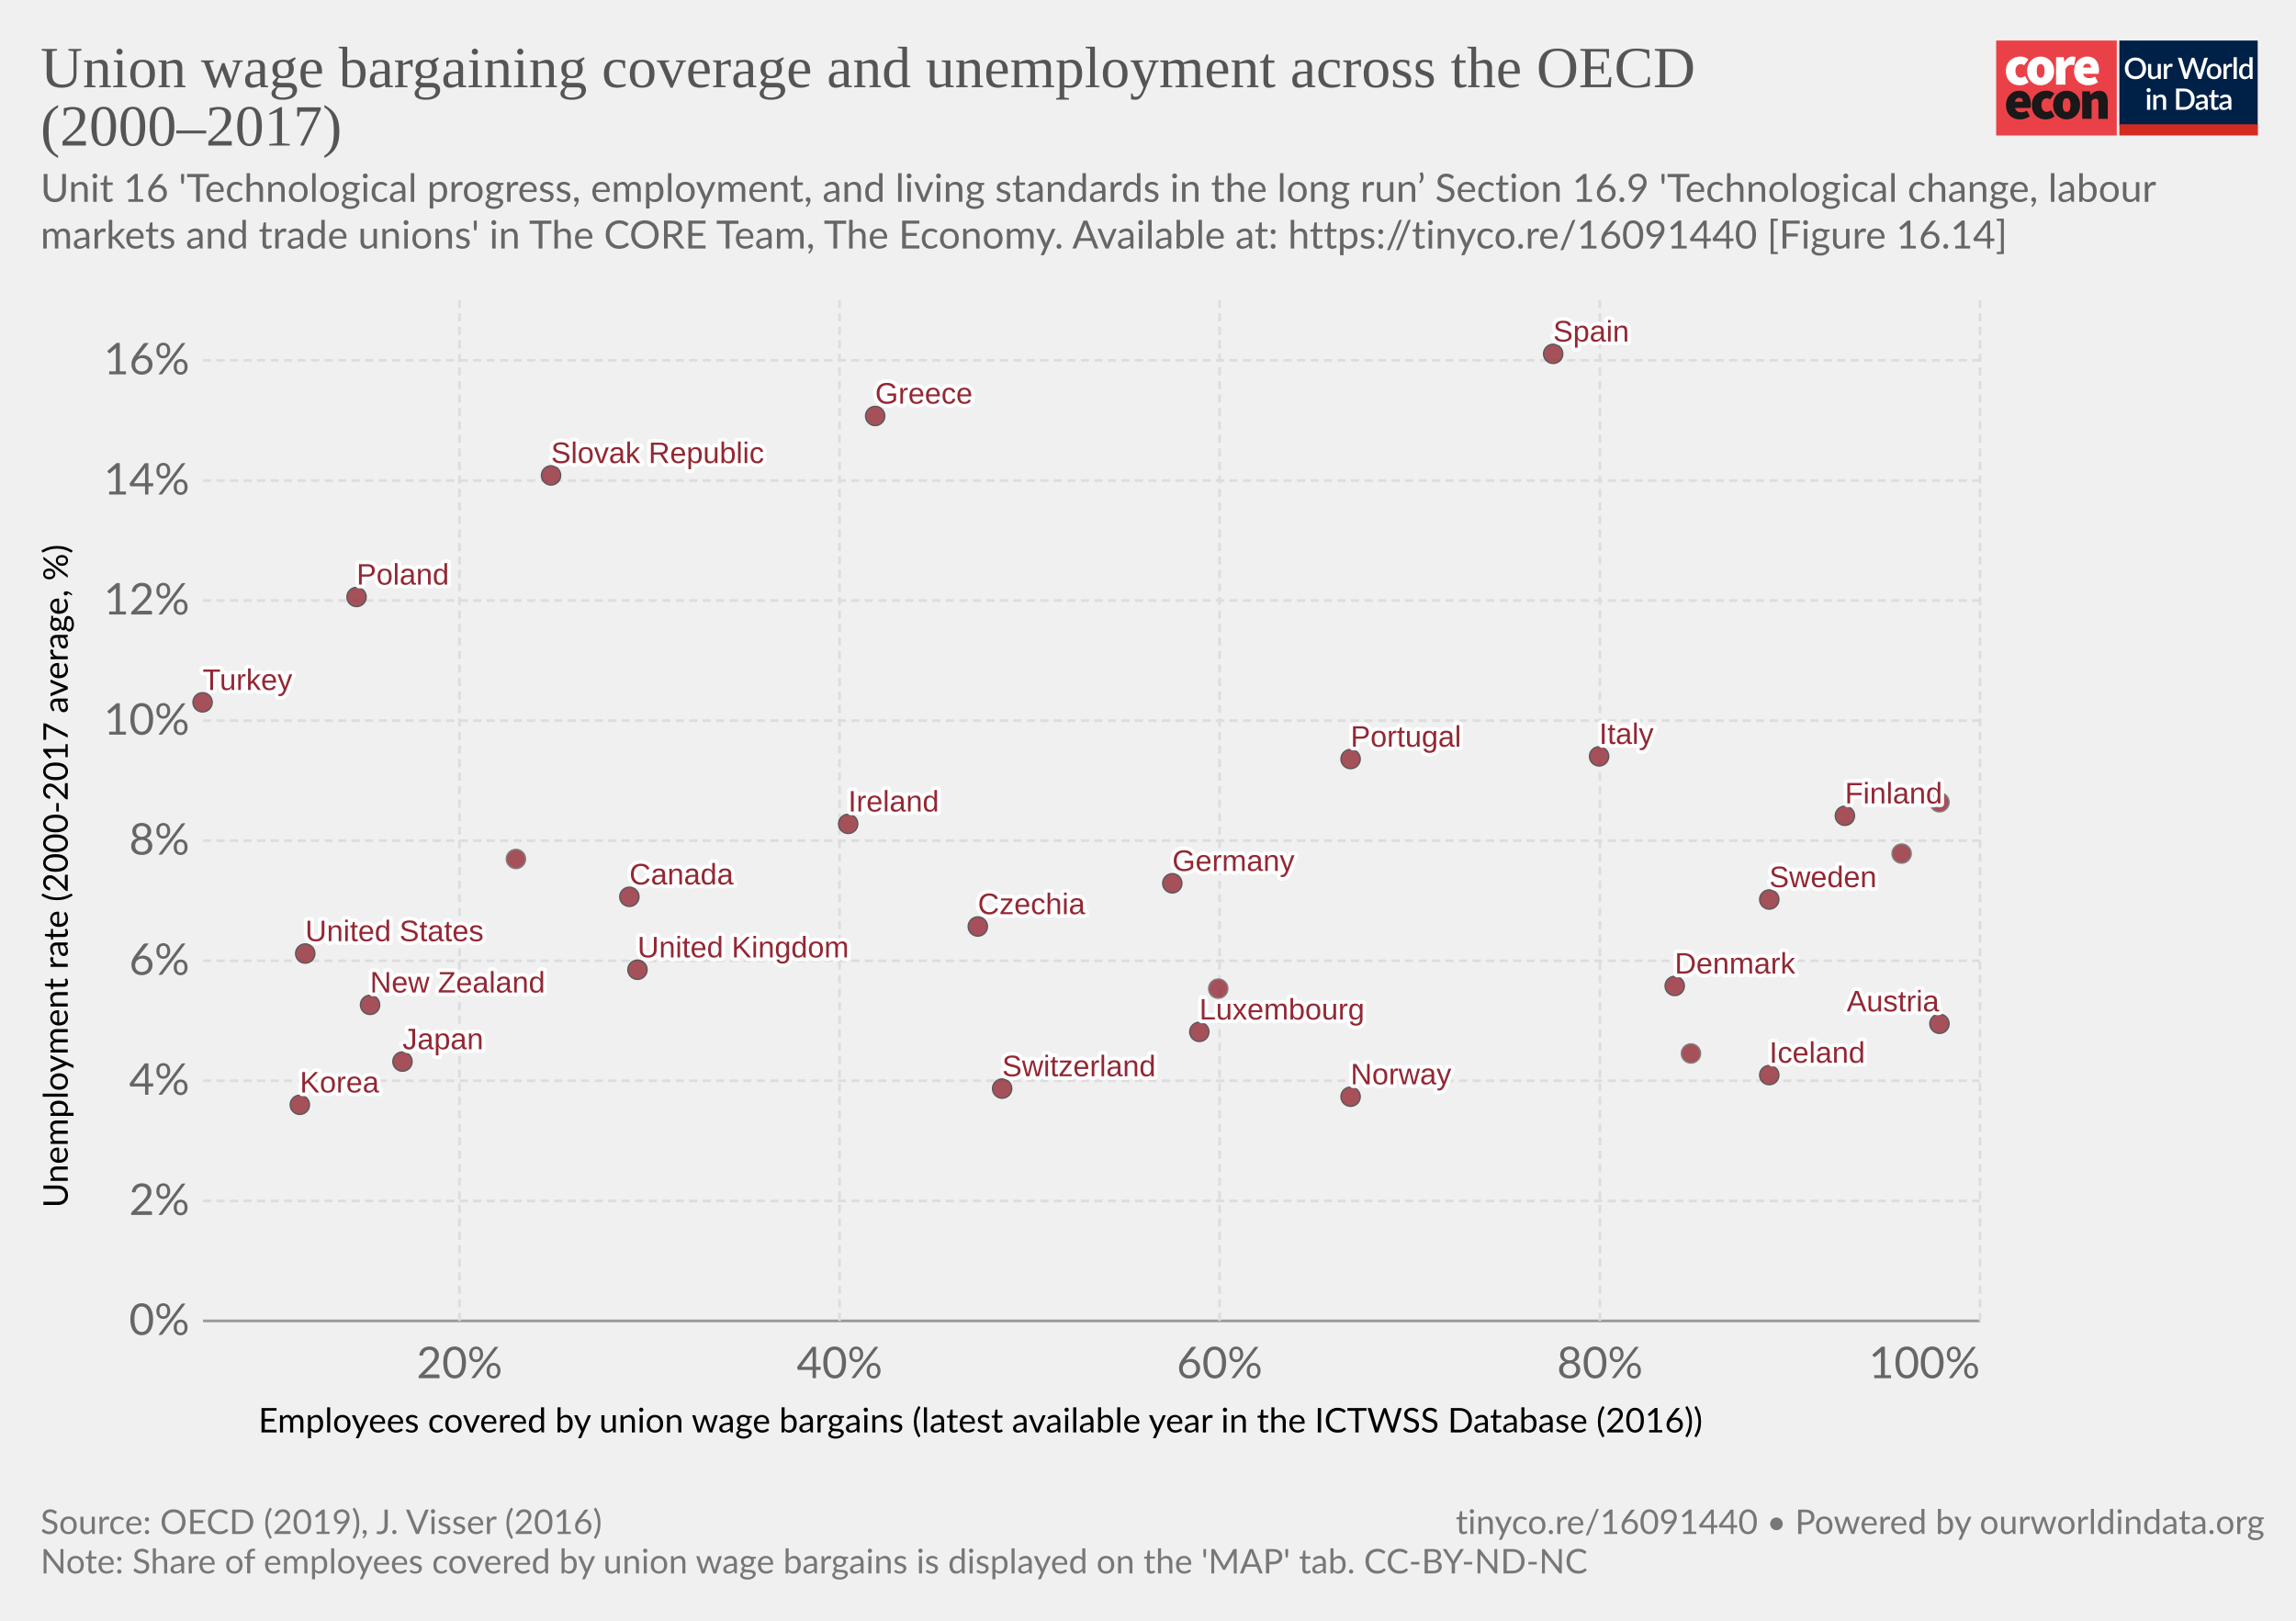
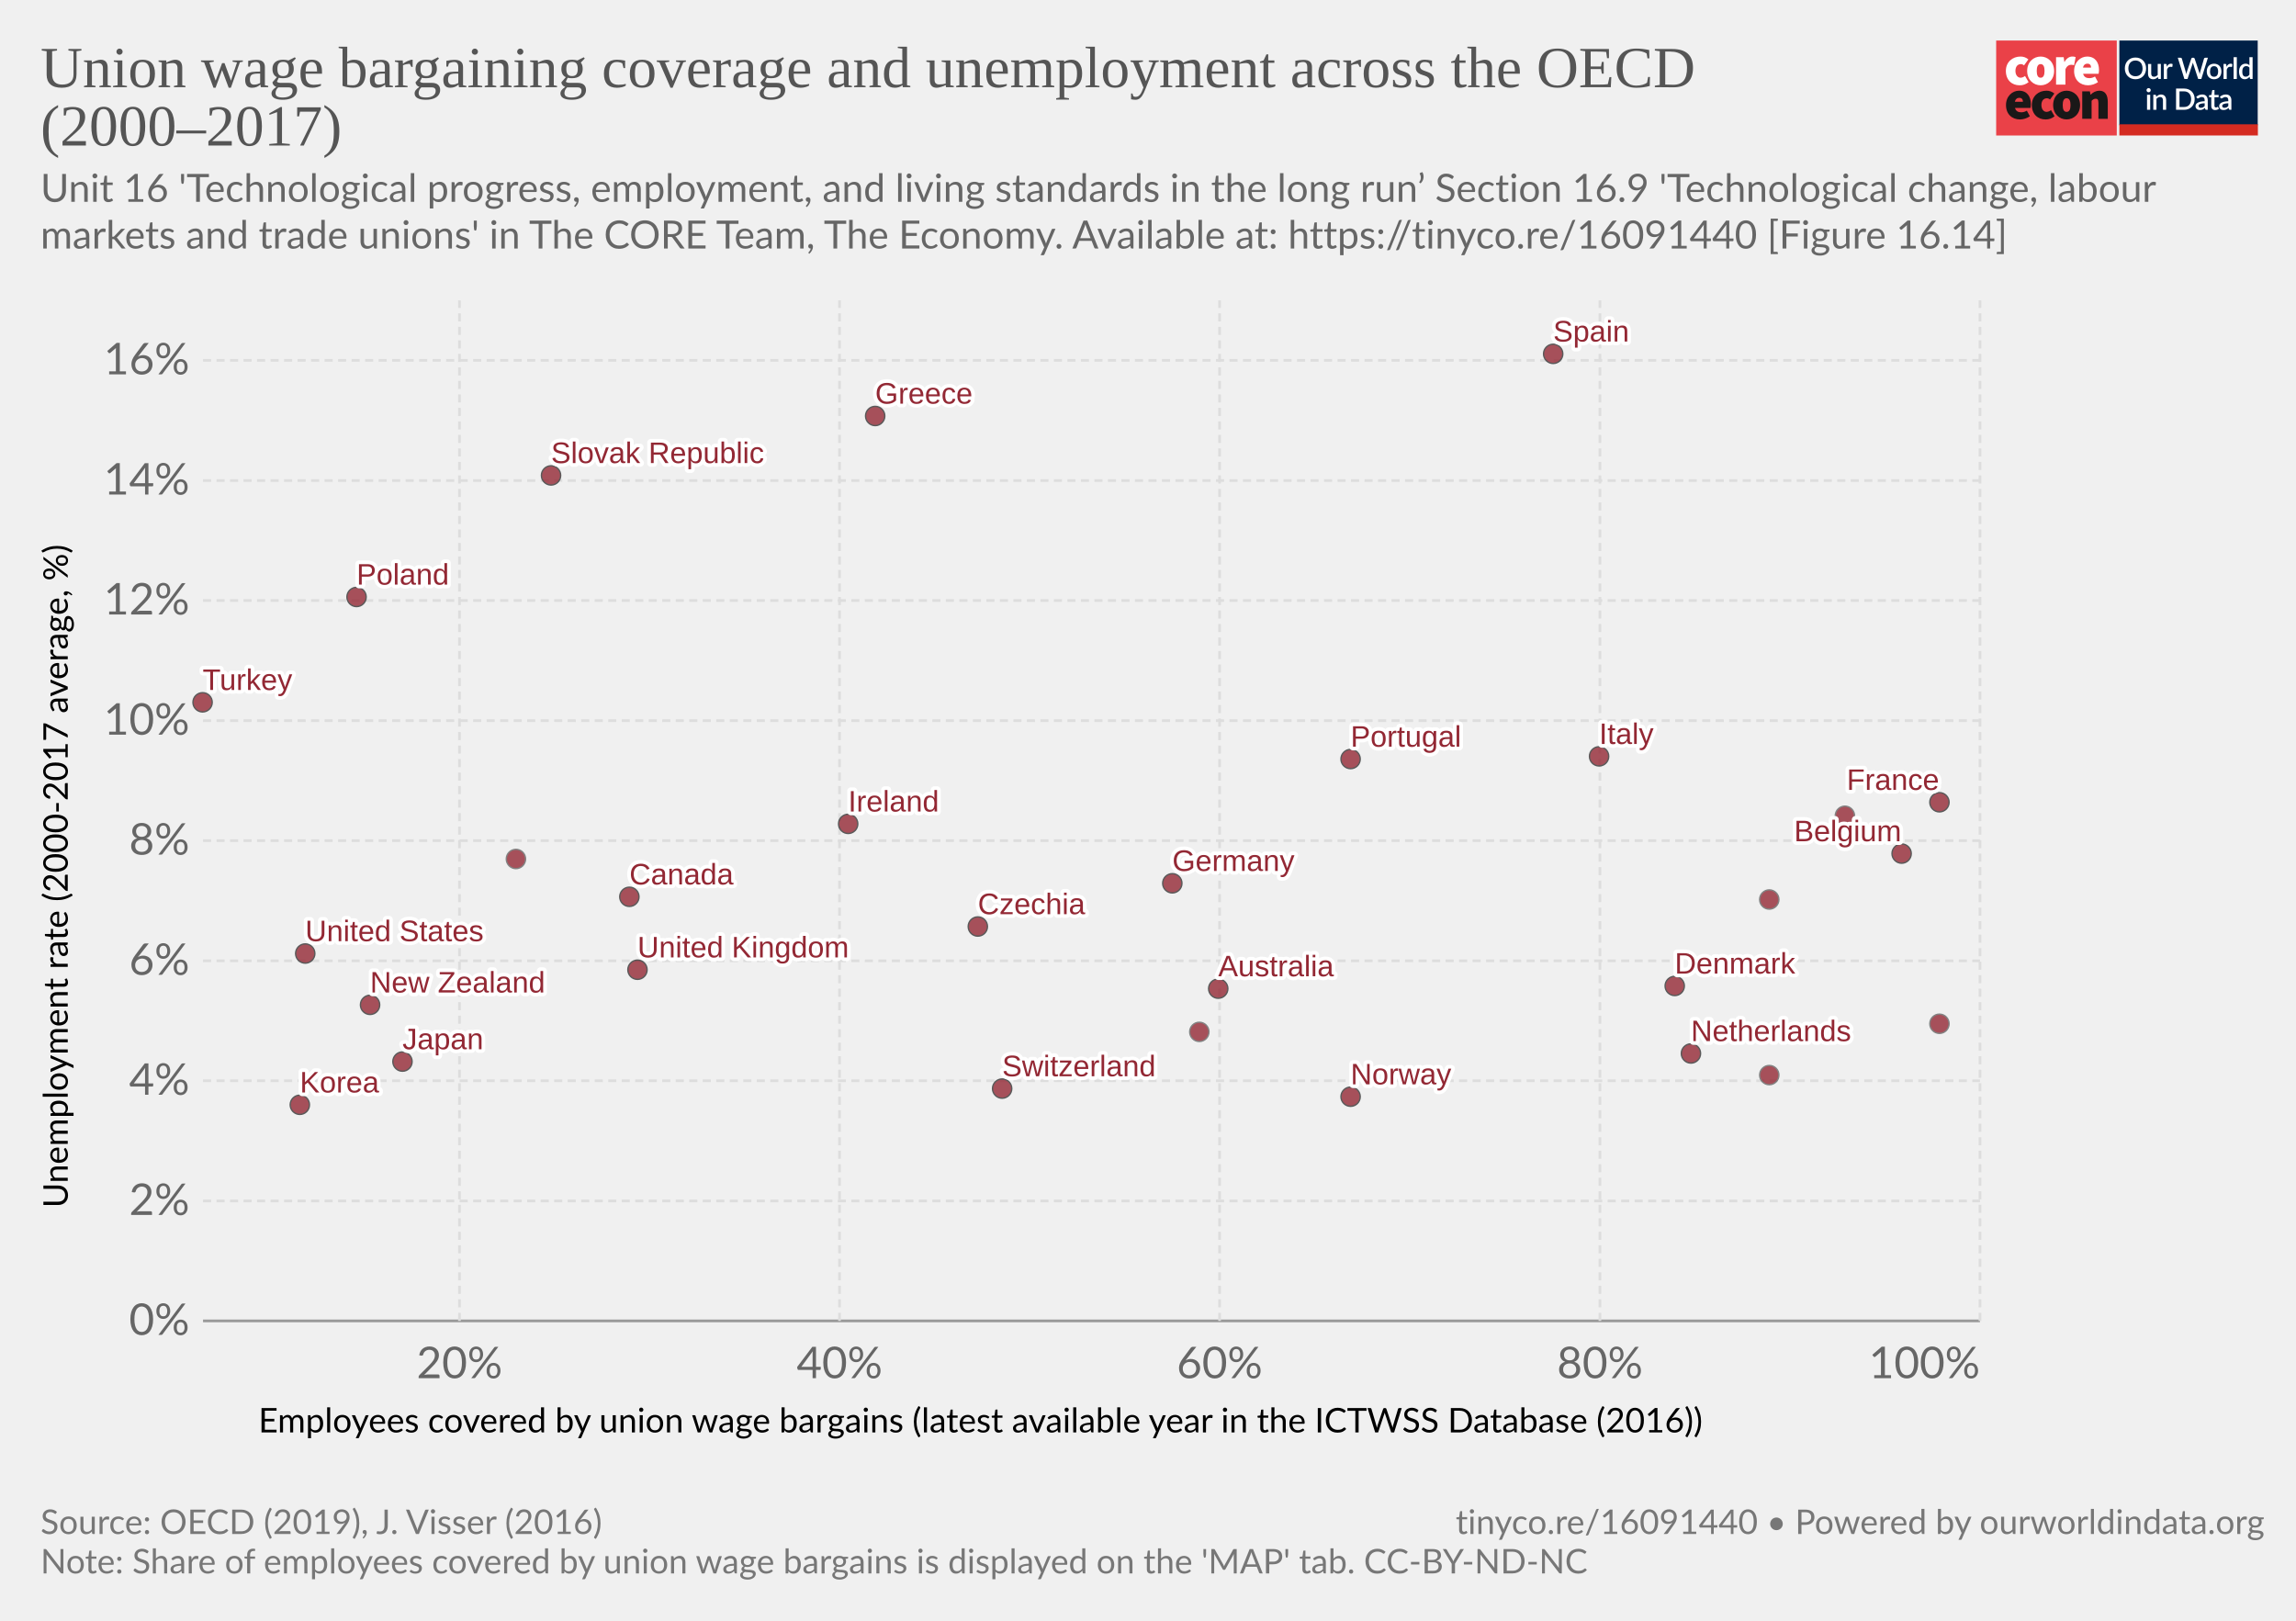
<svg xmlns="http://www.w3.org/2000/svg" version="1.1" style="font-family:Lato, 'Helvetica Neue', Helvetica, Arial, sans-serif;font-size:18px;background-color:white;text-rendering:geometricPrecision;-webkit-font-smoothing:antialiased" width="850" height="600" viewBox="0 0 850 600">
  <g class="HeaderView">
    <g transform="translate(739, 15) scale(0.95)">
      <svg className="coreLogo" width="102" height="37" viewBox="0 0 102 37" fill="none">
        <path d="M47 0H0v37h47V0z" fill="#EA4148" />
        <path d="M3.78 11.85c0-3.55 2.67-5.6 5.68-5.6a4.63 4.63 0 013.09 1.1l-1.7 2.36c-.31-.32-.74-.5-1.18-.52-1.36 0-2.16 1.03-2.16 2.66 0 1.62.89 2.65 2.03 2.65a2.93 2.93 0 001.7-.69l1.4 2.4a5.29 5.29 0 01-3.52 1.24c-3 0-5.34-2.05-5.34-5.6z" fill="#fff" />
        <path d="M18.85 11.85c0-1.63-.42-2.66-1.52-2.66s-1.52 1.03-1.52 2.66c0 1.62.42 2.65 1.52 2.65s1.52-1.03 1.52-2.65zm-6.77 0c0-3.55 2.54-5.6 5.25-5.6 2.7 0 5.25 2.05 5.25 5.6s-2.54 5.6-5.25 5.6-5.25-2.05-5.25-5.6M23.34 6.5h2.97l.25 1.84h.09c.78-1.46 1.97-2.1 3-2.1.45-.02.9.05 1.32.22l-.6 3.16c-.38-.1-.78-.16-1.18-.17-.76 0-1.7.47-2.2 1.8v5.94h-3.65V6.5zM36.98 10.56c0-.81-.34-1.54-1.44-1.54-.8 0-1.49.47-1.7 1.54h3.14zm-6.6 1.29c0-3.47 2.49-5.6 5.07-5.6 3.13 0 4.62 2.3 4.62 5.17 0 .52-.05 1.03-.15 1.54h-6.04c.34 1.28 1.27 1.71 2.46 1.71a4.3 4.3 0 002.16-.64l1.18 2.18a7.08 7.08 0 01-3.85 1.24c-3.09 0-5.46-2.05-5.46-5.6" fill="#fff" />
        <path d="M10.43 23.87c0-.81-.34-1.54-1.44-1.54-.8 0-1.48.47-1.69 1.54h3.13zm-6.6 1.28c0-3.46 2.5-5.6 5.08-5.6 3.13 0 4.61 2.3 4.61 5.18 0 .51-.05 1.03-.15 1.54H7.34c.34 1.28 1.27 1.7 2.46 1.7.76-.01 1.5-.23 2.16-.63l1.18 2.18a7.08 7.08 0 01-3.85 1.24c-3.1 0-5.46-2.06-5.46-5.6M13.9 25.15c0-3.55 2.67-5.6 5.68-5.6a4.63 4.63 0 013.09 1.11l-1.7 2.35c-.32-.31-.74-.5-1.18-.51-1.36 0-2.16 1.03-2.16 2.65 0 1.63.89 2.66 2.03 2.66a2.93 2.93 0 001.7-.69l1.39 2.4a5.29 5.29 0 01-3.51 1.24c-3 0-5.34-2.06-5.34-5.6" fill="#1A1818" />
        <path d="M28.97 25.15c0-1.62-.42-2.65-1.52-2.65s-1.52 1.03-1.52 2.65c0 1.63.42 2.66 1.52 2.66s1.52-1.03 1.52-2.66zm-6.77 0c0-3.55 2.54-5.6 5.25-5.6 2.7 0 5.25 2.05 5.25 5.6s-2.54 5.6-5.25 5.6-5.25-2.04-5.25-5.6M33.54 19.8h2.97l.25 1.29h.09a4.76 4.76 0 013.34-1.54c2.33 0 3.3 1.71 3.3 4.36v6.6h-3.64v-6.13c0-1.37-.34-1.7-1.06-1.7-.67 0-1.05.3-1.6.8v7.02h-3.65V19.8z" fill="#1A1818" />
        <path fill="#fff" d="M48 0h54v37H48z" />
        <path d="M48 0h53.93v33H48V0z" fill="#002147" />
        <path d="M58.42 10.86c0 .61-.1 1.18-.3 1.7a3.83 3.83 0 01-2.15 2.21c-.5.21-1.07.32-1.7.32-.6 0-1.17-.1-1.68-.32a3.9 3.9 0 01-2.15-2.21c-.2-.52-.3-1.09-.3-1.7 0-.61.1-1.18.3-1.7a3.93 3.93 0 012.15-2.22 4.38 4.38 0 011.69-.31c.62 0 1.18.1 1.69.31a3.79 3.79 0 012.15 2.22c.2.52.3 1.09.3 1.7zm-1.38 0c0-.48-.06-.9-.2-1.28A2.38 2.38 0 0055.43 8a2.97 2.97 0 00-1.14-.21c-.42 0-.8.07-1.15.21-.34.14-.63.35-.87.61-.24.27-.43.59-.56.97-.13.38-.2.8-.2 1.28s.07.9.2 1.29a2.46 2.46 0 001.43 1.57c.35.14.73.2 1.15.2.42 0 .8-.06 1.15-.2a2.4 2.4 0 001.42-1.57c.13-.38.2-.81.2-1.29zm7.14-1.72V15h-.74c-.17 0-.27-.08-.32-.24l-.1-.54a3.42 3.42 0 01-.81.63 2.3 2.3 0 01-1.06.24c-.32 0-.6-.05-.85-.16a1.72 1.72 0 01-1-1.15 3.1 3.1 0 01-.12-.91V9.14h1.24v3.73c0 .4.09.7.27.92.18.22.46.32.83.32.27 0 .53-.06.76-.18.24-.13.46-.3.67-.52V9.13h1.23zm2.33 1.08c.18-.37.4-.66.66-.87.27-.22.58-.32.94-.32a1.34 1.34 0 01.66.17l-.09.93c-.01.06-.04.11-.07.14a.2.2 0 01-.13.03c-.06 0-.14 0-.25-.03a1.62 1.62 0 00-.8.04c-.13.05-.25.13-.35.22-.1.1-.2.21-.28.35-.08.14-.15.3-.22.47V15h-1.24V9.13h.72c.13 0 .22.03.27.08.05.05.08.13.1.25l.08.76zm16-3.5L79.94 15h-1.21l-1.95-5.95a4.7 4.7 0 01-.12-.46 3.32 3.32 0 01-.13.46L74.57 15h-1.22l-2.57-8.28h1.13c.11 0 .2.03.28.09.08.05.14.12.16.22l1.56 5.3a6.11 6.11 0 01.16.8 10 10 0 01.2-.8l1.78-5.3a.48.48 0 01.16-.21c.08-.07.17-.1.28-.1h.4c.11 0 .21.03.28.1.08.05.13.12.17.21l1.77 5.3.1.37.1.4a59.35 59.35 0 00.16-.76L81 7.03a.4.4 0 01.16-.22c.08-.06.18-.09.3-.09h1.04zm2.41 2.32c.44 0 .83.07 1.18.22a2.49 2.49 0 011.47 1.55c.13.37.2.79.2 1.25 0 .47-.07.88-.2 1.26-.14.37-.33.69-.58.95-.24.26-.54.46-.9.6-.34.15-.73.22-1.17.22-.43 0-.83-.07-1.18-.22a2.55 2.55 0 01-1.47-1.55c-.14-.38-.2-.8-.2-1.26 0-.46.06-.88.2-1.25a2.55 2.55 0 011.47-1.55c.35-.15.75-.22 1.18-.22zm0 5.08c.53 0 .92-.18 1.18-.53.26-.36.4-.86.4-1.52s-.14-1.17-.4-1.53c-.26-.36-.65-.54-1.18-.54-.53 0-.93.18-1.2.54-.25.36-.38.87-.38 1.53s.13 1.16.39 1.52c.26.35.66.53 1.2.53zm4.86-3.9c.18-.37.4-.66.67-.87.26-.22.57-.32.93-.32a1.34 1.34 0 01.66.17l-.09.93c-.01.06-.04.11-.07.14a.2.2 0 01-.13.03c-.06 0-.14 0-.25-.03a1.62 1.62 0 00-.8.04c-.13.05-.24.13-.35.22-.1.1-.2.21-.28.35-.08.14-.15.3-.22.47V15H88.6V9.13h.72c.13 0 .22.03.27.08.05.05.08.13.1.25l.08.76zm4-3.73V15h-1.25V6.49h1.24zm4.91 4.09a1.45 1.45 0 00-1.24-.6c-.48 0-.86.18-1.13.54-.27.35-.4.87-.4 1.56 0 .37.02.67.08.93.07.25.15.46.27.62.11.16.25.28.42.35.16.08.35.11.56.11.31 0 .58-.07.8-.2.24-.14.45-.33.64-.58v-2.73zm1.24-4.09V15h-.75c-.16 0-.27-.08-.31-.24l-.11-.63c-.25.28-.53.52-.84.7-.31.17-.67.26-1.09.26a1.96 1.96 0 01-1.59-.78c-.19-.25-.34-.57-.44-.94a4.86 4.86 0 01.01-2.5c.12-.37.3-.7.51-.96a2.3 2.3 0 011.85-.88c.34 0 .63.05.88.16.24.11.45.26.64.46V6.49h1.24zm-39.9 14.65V27h-1.24v-5.86h1.24zm.2-1.78c0 .12-.02.22-.06.32a.83.83 0 01-1.34.26.8.8 0 01-.24-.58c0-.11.02-.22.06-.32a.89.89 0 01.43-.43.76.76 0 01.64 0 .81.81 0 01.45.43c.04.1.06.2.06.32zm2.16 2.55a3.67 3.67 0 01.83-.63 2.32 2.32 0 011.9-.08c.24.11.45.26.61.46.17.2.3.43.38.7.09.28.13.58.13.9V27H65v-3.73c0-.4-.1-.7-.28-.92-.18-.22-.45-.33-.83-.33-.27 0-.53.06-.77.19-.23.13-.45.3-.66.52V27h-1.23v-5.86h.74c.17 0 .28.07.33.23l.08.54zm14.96.95c0 .61-.1 1.17-.3 1.68a3.78 3.78 0 01-2.15 2.16c-.5.2-1.07.3-1.69.3H70.1v-8.28h3.12c.62 0 1.19.1 1.7.3a3.71 3.71 0 012.14 2.16c.2.5.3 1.07.3 1.68zm-1.37 0c0-.48-.07-.9-.2-1.28a2.6 2.6 0 00-.55-.96 2.35 2.35 0 00-.87-.6 2.97 2.97 0 00-1.15-.21h-1.77v6.1h1.77c.43 0 .81-.07 1.15-.2.34-.14.63-.34.87-.6.24-.27.43-.59.55-.96.13-.38.2-.81.2-1.29zm5.27 1.58a7.5 7.5 0 00-1.12.1c-.3.06-.55.13-.73.22a.97.97 0 00-.41.3.68.68 0 00-.12.4c0 .13.02.25.06.35.05.1.1.18.18.24.08.06.18.1.28.14a1.78 1.78 0 001.18-.14c.23-.12.46-.3.68-.53v-1.08zm-3.28-2.49a3.36 3.36 0 012.37-.92c.34 0 .63.05.9.16.26.11.48.26.66.46.18.2.31.44.4.72.1.27.15.57.15.9V27h-.55a.56.56 0 01-.27-.05c-.06-.04-.12-.11-.16-.23l-.12-.47-.44.36c-.15.1-.3.2-.46.26a2.77 2.77 0 01-1.75.12c-.2-.06-.38-.16-.53-.29a1.46 1.46 0 01-.48-1.18c0-.23.06-.45.18-.66.12-.22.32-.41.6-.58.27-.17.64-.31 1.1-.43a8.03 8.03 0 011.68-.19v-.39c0-.42-.1-.73-.27-.94-.18-.2-.45-.3-.8-.3-.23-.01-.43.02-.6.08a6.05 6.05 0 00-.74.39.54.54 0 01-.28.08.38.38 0 01-.22-.06.6.6 0 01-.15-.17l-.22-.4zm7.38 5.14c-.48 0-.86-.13-1.12-.4-.26-.28-.4-.67-.4-1.17v-3.41h-.64a.27.27 0 01-.18-.07c-.05-.04-.07-.11-.07-.2v-.5l.95-.14.27-1.7a.31.31 0 01.1-.15c.04-.04.1-.06.18-.06h.63v1.93h1.63v.89h-1.63v3.33c0 .2.05.37.16.48.1.11.24.17.41.17a.79.79 0 00.43-.12 4 4 0 00.12-.08.2.2 0 01.11-.04c.07 0 .13.04.17.11l.37.6c-.2.18-.42.3-.68.4a2.5 2.5 0 01-.8.13zm5.11-2.65a7.5 7.5 0 00-1.11.1 3 3 0 00-.74.22.97.97 0 00-.4.3.68.68 0 00-.13.4c0 .13.02.25.06.35.05.1.11.18.19.24s.17.1.28.14a1.78 1.78 0 001.18-.14c.23-.12.45-.3.67-.53v-1.08zm-3.28-2.49a3.36 3.36 0 012.37-.92c.34 0 .64.05.9.16.27.11.49.26.66.46.18.2.32.44.41.72.1.27.14.57.14.9V27h-.55a.56.56 0 01-.27-.05c-.06-.04-.11-.11-.15-.23l-.12-.47-.45.36c-.14.1-.3.2-.45.26a2.77 2.77 0 01-1.75.12c-.2-.06-.38-.16-.53-.29a1.46 1.46 0 01-.49-1.18c0-.23.06-.45.18-.66.12-.22.32-.41.6-.58.28-.17.65-.31 1.1-.43a8.03 8.03 0 011.68-.19v-.39c0-.42-.09-.73-.27-.94-.18-.2-.44-.3-.8-.3-.23-.01-.43.02-.59.08a6.09 6.09 0 00-.74.39.54.54 0 01-.29.08.38.38 0 01-.22-.06.6.6 0 01-.14-.17l-.23-.4z" fill="#fff" />
        <path fill="#D42B21" d="M48 32.65h54V37H48z" />
      </svg>
    </g>
    <a href="http://localhost:3030/grapher/union-wage-bargaining-coverage-and-unemployment-across-the-oecd-20002017" style="font-family:&quot;Playfair Display&quot;, Georgia, &quot;Times New Roman&quot;, serif" target="_blank" rel="noopener">
      <text font-size="21.60" x="15.0" y="32.3" fill="#555">
        <tspan x="15" y="32.28">Union wage bargaining coverage and unemployment across the OECD</tspan>
        <tspan x="15" y="53.88">(2000–2017)</tspan>
      </text>
    </a>
    <text font-size="14.40" x="15.0" y="74.7" fill="#666">
      <tspan x="15" y="74.72">Unit 16 'Technological progress, employment, and living standards in the long run’ Section 16.9 'Technological change, labour</tspan>
      <tspan x="15" y="92">markets and trade unions' in The CORE Team, The Economy. Available at: https://tinyco.re/16091440 [Figure 16.14]</tspan>
    </text>
  </g>
  <g class="ScatterPlot">
    <g class="DualAxisView">
      <g class="HorizontalAxis">
        <text font-size="12.60" x="95.7" y="530.3">
          <tspan x="95.666" y="530.28">Employees covered by union wage bargains (latest available year in the ICTWSS Database (2016))</tspan>
        </text>
        <text x="170.1" y="510.2" fill="#666" text-anchor="middle" font-size="16.2">20%</text>
        <text x="310.8" y="510.2" fill="#666" text-anchor="middle" font-size="16.2">40%</text>
        <text x="451.5" y="510.2" fill="#666" text-anchor="middle" font-size="16.2">60%</text>
        <text x="592.3" y="510.2" fill="#666" text-anchor="middle" font-size="16.2">80%</text>
        <text x="733" y="510.2" fill="#666" text-anchor="end" font-size="16.2">100%</text>
      </g>
      <g class="VerticalAxis">
        <text font-size="12.60" x="-447.1" y="25.1" transform="rotate(-90)">
          <tspan x="-447.118" y="25.08">Unemployment rate (2000-2017 average, %)</tspan>
        </text>
        <text x="70.16" y="489" dy=".32em" text-anchor="end" fill="#666" font-size="16.2">0%</text>
        <text x="70.16" y="444.6" dy=".32em" text-anchor="end" fill="#666" font-size="16.2">2%</text>
        <text x="70.16" y="400.1" dy=".32em" text-anchor="end" fill="#666" font-size="16.2">4%</text>
        <text x="70.16" y="355.7" dy=".32em" text-anchor="end" fill="#666" font-size="16.2">6%</text>
        <text x="70.16" y="311.2" dy=".32em" text-anchor="end" fill="#666" font-size="16.2">8%</text>
        <text x="70.16" y="266.8" dy=".32em" text-anchor="end" fill="#666" font-size="16.2">10%</text>
        <text x="70.16" y="222.3" dy=".32em" text-anchor="end" fill="#666" font-size="16.2">12%</text>
        <text x="70.16" y="177.9" dy=".32em" text-anchor="end" fill="#666" font-size="16.2">14%</text>
        <text x="70.16" y="133.4" dy=".32em" text-anchor="end" fill="#666" font-size="16.2">16%</text>
      </g>
      <g class="AxisGridLines horizontalLines">
        <line x1="75.16" y1="489" x2="733.00" y2="489" stroke="#999" />
        <line x1="75.16" y1="444.6" x2="733.00" y2="444.6" stroke="#ddd" stroke-dasharray="3,2" />
        <line x1="75.16" y1="400.1" x2="733.00" y2="400.1" stroke="#ddd" stroke-dasharray="3,2" />
        <line x1="75.16" y1="355.7" x2="733.00" y2="355.7" stroke="#ddd" stroke-dasharray="3,2" />
        <line x1="75.16" y1="311.2" x2="733.00" y2="311.2" stroke="#ddd" stroke-dasharray="3,2" />
        <line x1="75.16" y1="266.8" x2="733.00" y2="266.8" stroke="#ddd" stroke-dasharray="3,2" />
        <line x1="75.16" y1="222.3" x2="733.00" y2="222.3" stroke="#ddd" stroke-dasharray="3,2" />
        <line x1="75.16" y1="177.9" x2="733.00" y2="177.9" stroke="#ddd" stroke-dasharray="3,2" />
        <line x1="75.16" y1="133.4" x2="733.00" y2="133.4" stroke="#ddd" stroke-dasharray="3,2" />
      </g>
      <g class="AxisGridLines verticalLines">
        <line x1="170.1" y1="489.00" x2="170.1" y2="111.20" stroke="#ddd" stroke-dasharray="3,2" />
        <line x1="310.8" y1="489.00" x2="310.8" y2="111.20" stroke="#ddd" stroke-dasharray="3,2" />
        <line x1="451.5" y1="489.00" x2="451.5" y2="111.20" stroke="#ddd" stroke-dasharray="3,2" />
        <line x1="592.3" y1="489.00" x2="592.3" y2="111.20" stroke="#ddd" stroke-dasharray="3,2" />
        <line x1="733" y1="489.00" x2="733" y2="111.20" stroke="#ddd" stroke-dasharray="3,2" />
      </g>
    </g>
    <g class="PointsWithLabels clickable" clip-path="url(#scatterBounds-1)" font-family="Arial, sans-serif">
      <rect x="75.162" y="111.2" width="657.838" height="377.8" fill="rgba(255,255,255,0)" />
      <defs>
        <clipPath id="scatterBounds-1">
          <rect x="65.162" y="101.2" width="677.838" height="397.8" />
        </clipPath>
      </defs>
+       <g class="key-United-Kingdom">
+         <circle cx="236.00" cy="359.00" r="3.57" fill="#932834" opacity="0.8" stroke="#333" stroke-width="0.5" />
+       </g>
+       <g class="key-Ireland">
+         <circle cx="314.00" cy="305.00" r="3.57" fill="#932834" opacity="0.8" stroke="#333" stroke-width="0.5" />
+       </g>
+       <g class="key-France">
+         <circle cx="718.00" cy="297.00" r="3.57" fill="#932834" opacity="0.8" stroke="#333" stroke-width="0.5" />
+       </g>
+       <g class="key-Belgium">
+         <circle cx="704.00" cy="316.00" r="3.57" fill="#932834" opacity="0.8" stroke="#333" stroke-width="0.5" />
+       </g>
+       <g class="key-Netherlands">
+         <circle cx="626.00" cy="390.00" r="3.57" fill="#932834" opacity="0.8" stroke="#333" stroke-width="0.5" />
+       </g>
+       <g class="key-Germany">
+         <circle cx="434.00" cy="327.00" r="3.57" fill="#932834" opacity="0.8" stroke="#333" stroke-width="0.5" />
+       </g>
+       <g class="key-Switzerland">
+         <circle cx="371.00" cy="403.00" r="3.57" fill="#932834" opacity="0.8" stroke="#333" stroke-width="0.5" />
+       </g>
+       <g class="key-Italy">
+         <circle cx="592.00" cy="280.00" r="3.57" fill="#932834" opacity="0.8" stroke="#333" stroke-width="0.5" />
+       </g>
+       <g class="key-Spain">
+         <circle cx="575.00" cy="131.00" r="3.57" fill="#932834" opacity="0.8" stroke="#333" stroke-width="0.5" />
+       </g>
+       <g class="key-Sweden">
+         <circle cx="655.00" cy="333.00" r="3.57" fill="#932834" opacity="0.8" stroke="#666" stroke-width="0.5" />
+       </g>
+       <g class="key-Poland">
+         <circle cx="132.00" cy="221.00" r="3.57" fill="#932834" opacity="0.8" stroke="#333" stroke-width="0.5" />
+       </g>
+       <g class="key-United-States">
+         <circle cx="113.00" cy="353.00" r="3.57" fill="#932834" opacity="0.8" stroke="#333" stroke-width="0.5" />
+       </g>
+       <g class="key-Japan">
+         <circle cx="149.00" cy="393.00" r="3.57" fill="#932834" opacity="0.8" stroke="#333" stroke-width="0.5" />
+       </g>
+       <g class="key-Australia">
+         <circle cx="451.00" cy="366.00" r="3.57" fill="#932834" opacity="0.8" stroke="#333" stroke-width="0.5" />
+       </g>
+       <g class="key-Austria">
+         <circle cx="718.00" cy="379.00" r="3.57" fill="#932834" opacity="0.8" stroke="#666" stroke-width="0.5" />
+       </g>
      <g class="key-Canada">
        <circle cx="233.00" cy="332.00" r="3.57" fill="#932834" opacity="0.8" stroke="#333" stroke-width="0.5" />
      </g>
      <g class="key-Turkey">
        <circle cx="75.00" cy="260.00" r="3.57" fill="#932834" opacity="0.8" stroke="#333" stroke-width="0.5" />
      </g>
      <g class="key-Portugal">
        <circle cx="500.00" cy="281.00" r="3.57" fill="#932834" opacity="0.8" stroke="#333" stroke-width="0.5" />
      </g>
      <g class="key-Norway">
        <circle cx="500.00" cy="406.00" r="3.57" fill="#932834" opacity="0.8" stroke="#333" stroke-width="0.5" />
      </g>
      <g class="key-New-Zealand">
        <circle cx="137.00" cy="372.00" r="3.57" fill="#932834" opacity="0.8" stroke="#333" stroke-width="0.5" />
      </g>
      <g class="key-Hungary">
        <circle cx="191.00" cy="318.00" r="3.57" fill="#932834" opacity="0.8" stroke="#666" stroke-width="0.5" />
      </g>
      <g class="key-Greece">
        <circle cx="324.00" cy="154.00" r="3.57" fill="#932834" opacity="0.8" stroke="#333" stroke-width="0.5" />
      </g>
      <g class="key-Finland">
-         <circle cx="683.00" cy="302.00" r="3.57" fill="#932834" opacity="0.8" stroke="#333" stroke-width="0.5" />
+         <circle cx="683.00" cy="302.00" r="3.57" fill="#932834" opacity="0.8" stroke="#666" stroke-width="0.5" />
      </g>
      <g class="key-Denmark">
        <circle cx="620.00" cy="365.00" r="3.57" fill="#932834" opacity="0.8" stroke="#333" stroke-width="0.5" />
      </g>
      <g class="key-Czechia">
        <circle cx="362.00" cy="343.00" r="3.57" fill="#932834" opacity="0.8" stroke="#333" stroke-width="0.5" />
      </g>
      <g class="key-Iceland">
-         <circle cx="655.00" cy="398.00" r="3.57" fill="#932834" opacity="0.8" stroke="#333" stroke-width="0.5" />
+         <circle cx="655.00" cy="398.00" r="3.57" fill="#932834" opacity="0.8" stroke="#666" stroke-width="0.5" />
      </g>
      <g class="key-Luxembourg">
-         <circle cx="444.00" cy="382.00" r="3.57" fill="#932834" opacity="0.8" stroke="#333" stroke-width="0.5" />
+         <circle cx="444.00" cy="382.00" r="3.57" fill="#932834" opacity="0.8" stroke="#666" stroke-width="0.5" />
      </g>
      <g class="key-Korea">
        <circle cx="111.00" cy="409.00" r="3.57" fill="#932834" opacity="0.8" stroke="#333" stroke-width="0.5" />
      </g>
      <g class="key-Slovak-Republic">
        <circle cx="204.00" cy="176.00" r="3.57" fill="#932834" opacity="0.8" stroke="#333" stroke-width="0.5" />
      </g>
-       <g class="key-Austria">
-         <circle cx="718.00" cy="379.00" r="3.57" fill="#932834" opacity="0.8" stroke="#333" stroke-width="0.5" />
-       </g>
-       <g class="key-Australia">
-         <circle cx="451.00" cy="366.00" r="3.57" fill="#932834" opacity="0.8" stroke="#666" stroke-width="0.5" />
-       </g>
-       <g class="key-Japan">
-         <circle cx="149.00" cy="393.00" r="3.57" fill="#932834" opacity="0.8" stroke="#333" stroke-width="0.5" />
-       </g>
-       <g class="key-United-States">
-         <circle cx="113.00" cy="353.00" r="3.57" fill="#932834" opacity="0.8" stroke="#333" stroke-width="0.5" />
-       </g>
-       <g class="key-Poland">
-         <circle cx="132.00" cy="221.00" r="3.57" fill="#932834" opacity="0.8" stroke="#333" stroke-width="0.5" />
-       </g>
-       <g class="key-Sweden">
-         <circle cx="655.00" cy="333.00" r="3.57" fill="#932834" opacity="0.8" stroke="#333" stroke-width="0.5" />
-       </g>
-       <g class="key-Spain">
-         <circle cx="575.00" cy="131.00" r="3.57" fill="#932834" opacity="0.8" stroke="#333" stroke-width="0.5" />
-       </g>
-       <g class="key-Italy">
-         <circle cx="592.00" cy="280.00" r="3.57" fill="#932834" opacity="0.8" stroke="#333" stroke-width="0.5" />
-       </g>
-       <g class="key-Switzerland">
-         <circle cx="371.00" cy="403.00" r="3.57" fill="#932834" opacity="0.8" stroke="#333" stroke-width="0.5" />
-       </g>
-       <g class="key-Germany">
-         <circle cx="434.00" cy="327.00" r="3.57" fill="#932834" opacity="0.8" stroke="#333" stroke-width="0.5" />
-       </g>
-       <g class="key-Netherlands">
-         <circle cx="626.00" cy="390.00" r="3.57" fill="#932834" opacity="0.8" stroke="#666" stroke-width="0.5" />
-       </g>
-       <g class="key-Belgium">
-         <circle cx="704.00" cy="316.00" r="3.57" fill="#932834" opacity="0.8" stroke="#666" stroke-width="0.5" />
-       </g>
-       <g class="key-France">
-         <circle cx="718.00" cy="297.00" r="3.57" fill="#932834" opacity="0.8" stroke="#666" stroke-width="0.5" />
-       </g>
-       <g class="key-Ireland">
-         <circle cx="314.00" cy="305.00" r="3.57" fill="#932834" opacity="0.8" stroke="#333" stroke-width="0.5" />
-       </g>
-       <g class="key-United-Kingdom">
-         <circle cx="236.00" cy="359.00" r="3.57" fill="#932834" opacity="0.8" stroke="#333" stroke-width="0.5" />
-       </g>
      <g class="backgroundLabels" fill="#333">
+         <text x="236.00" y="354.43" font-size="11.00" font-weight="400" fill="#932834" style="fill:#fff;stroke:#fff;stroke-linecap:round;stroke-linejoin:round;stroke-width:.25em">United Kingdom</text>
+         <text x="236.00" y="354.43" font-size="11.00" font-weight="400" fill="#932834">United Kingdom</text>
+         <text x="314.00" y="300.43" font-size="11.00" font-weight="400" fill="#932834" style="fill:#fff;stroke:#fff;stroke-linecap:round;stroke-linejoin:round;stroke-width:.25em">Ireland</text>
+         <text x="314.00" y="300.43" font-size="11.00" font-weight="400" fill="#932834">Ireland</text>
+         <text x="683.68" y="292.43" font-size="11.00" font-weight="400" fill="#932834" style="fill:#fff;stroke:#fff;stroke-linecap:round;stroke-linejoin:round;stroke-width:.25em">France</text>
+         <text x="683.68" y="292.43" font-size="11.00" font-weight="400" fill="#932834">France</text>
+         <text x="664.18" y="311.43" font-size="11.00" font-weight="400" fill="#932834" style="fill:#fff;stroke:#fff;stroke-linecap:round;stroke-linejoin:round;stroke-width:.25em">Belgium</text>
+         <text x="664.18" y="311.43" font-size="11.00" font-weight="400" fill="#932834">Belgium</text>
+         <text x="626.00" y="385.43" font-size="11.00" font-weight="400" fill="#932834" style="fill:#fff;stroke:#fff;stroke-linecap:round;stroke-linejoin:round;stroke-width:.25em">Netherlands</text>
+         <text x="626.00" y="385.43" font-size="11.00" font-weight="400" fill="#932834">Netherlands</text>
+         <text x="434.00" y="322.43" font-size="11.00" font-weight="400" fill="#932834" style="fill:#fff;stroke:#fff;stroke-linecap:round;stroke-linejoin:round;stroke-width:.25em">Germany</text>
+         <text x="434.00" y="322.43" font-size="11.00" font-weight="400" fill="#932834">Germany</text>
+         <text x="371.00" y="398.43" font-size="11.00" font-weight="400" fill="#932834" style="fill:#fff;stroke:#fff;stroke-linecap:round;stroke-linejoin:round;stroke-width:.25em">Switzerland</text>
+         <text x="371.00" y="398.43" font-size="11.00" font-weight="400" fill="#932834">Switzerland</text>
+         <text x="592.00" y="275.43" font-size="11.00" font-weight="400" fill="#932834" style="fill:#fff;stroke:#fff;stroke-linecap:round;stroke-linejoin:round;stroke-width:.25em">Italy</text>
+         <text x="592.00" y="275.43" font-size="11.00" font-weight="400" fill="#932834">Italy</text>
+         <text x="575.00" y="126.43" font-size="11.00" font-weight="400" fill="#932834" style="fill:#fff;stroke:#fff;stroke-linecap:round;stroke-linejoin:round;stroke-width:.25em">Spain</text>
+         <text x="575.00" y="126.43" font-size="11.00" font-weight="400" fill="#932834">Spain</text>
+         <text x="132.00" y="216.43" font-size="11.00" font-weight="400" fill="#932834" style="fill:#fff;stroke:#fff;stroke-linecap:round;stroke-linejoin:round;stroke-width:.25em">Poland</text>
+         <text x="132.00" y="216.43" font-size="11.00" font-weight="400" fill="#932834">Poland</text>
+         <text x="113.00" y="348.43" font-size="11.00" font-weight="400" fill="#932834" style="fill:#fff;stroke:#fff;stroke-linecap:round;stroke-linejoin:round;stroke-width:.25em">United States</text>
+         <text x="113.00" y="348.43" font-size="11.00" font-weight="400" fill="#932834">United States</text>
+         <text x="149.00" y="388.43" font-size="11.00" font-weight="400" fill="#932834" style="fill:#fff;stroke:#fff;stroke-linecap:round;stroke-linejoin:round;stroke-width:.25em">Japan</text>
+         <text x="149.00" y="388.43" font-size="11.00" font-weight="400" fill="#932834">Japan</text>
+         <text x="451.00" y="361.43" font-size="11.00" font-weight="400" fill="#932834" style="fill:#fff;stroke:#fff;stroke-linecap:round;stroke-linejoin:round;stroke-width:.25em">Australia</text>
+         <text x="451.00" y="361.43" font-size="11.00" font-weight="400" fill="#932834">Australia</text>
        <text x="233.00" y="327.43" font-size="11.00" font-weight="400" fill="#932834" style="fill:#fff;stroke:#fff;stroke-linecap:round;stroke-linejoin:round;stroke-width:.25em">Canada</text>
        <text x="233.00" y="327.43" font-size="11.00" font-weight="400" fill="#932834">Canada</text>
        <text x="75.00" y="255.43" font-size="11.00" font-weight="400" fill="#932834" style="fill:#fff;stroke:#fff;stroke-linecap:round;stroke-linejoin:round;stroke-width:.25em">Turkey</text>
        <text x="75.00" y="255.43" font-size="11.00" font-weight="400" fill="#932834">Turkey</text>
        <text x="500.00" y="276.43" font-size="11.00" font-weight="400" fill="#932834" style="fill:#fff;stroke:#fff;stroke-linecap:round;stroke-linejoin:round;stroke-width:.25em">Portugal</text>
        <text x="500.00" y="276.43" font-size="11.00" font-weight="400" fill="#932834">Portugal</text>
        <text x="500.00" y="401.43" font-size="11.00" font-weight="400" fill="#932834" style="fill:#fff;stroke:#fff;stroke-linecap:round;stroke-linejoin:round;stroke-width:.25em">Norway</text>
        <text x="500.00" y="401.43" font-size="11.00" font-weight="400" fill="#932834">Norway</text>
        <text x="137.00" y="367.43" font-size="11.00" font-weight="400" fill="#932834" style="fill:#fff;stroke:#fff;stroke-linecap:round;stroke-linejoin:round;stroke-width:.25em">New Zealand</text>
        <text x="137.00" y="367.43" font-size="11.00" font-weight="400" fill="#932834">New Zealand</text>
        <text x="324.00" y="149.43" font-size="11.00" font-weight="400" fill="#932834" style="fill:#fff;stroke:#fff;stroke-linecap:round;stroke-linejoin:round;stroke-width:.25em">Greece</text>
        <text x="324.00" y="149.43" font-size="11.00" font-weight="400" fill="#932834">Greece</text>
-         <text x="683.00" y="297.43" font-size="11.00" font-weight="400" fill="#932834" style="fill:#fff;stroke:#fff;stroke-linecap:round;stroke-linejoin:round;stroke-width:.25em">Finland</text>
-         <text x="683.00" y="297.43" font-size="11.00" font-weight="400" fill="#932834">Finland</text>
        <text x="620.00" y="360.43" font-size="11.00" font-weight="400" fill="#932834" style="fill:#fff;stroke:#fff;stroke-linecap:round;stroke-linejoin:round;stroke-width:.25em">Denmark</text>
        <text x="620.00" y="360.43" font-size="11.00" font-weight="400" fill="#932834">Denmark</text>
        <text x="362.00" y="338.43" font-size="11.00" font-weight="400" fill="#932834" style="fill:#fff;stroke:#fff;stroke-linecap:round;stroke-linejoin:round;stroke-width:.25em">Czechia</text>
        <text x="362.00" y="338.43" font-size="11.00" font-weight="400" fill="#932834">Czechia</text>
-         <text x="655.00" y="393.43" font-size="11.00" font-weight="400" fill="#932834" style="fill:#fff;stroke:#fff;stroke-linecap:round;stroke-linejoin:round;stroke-width:.25em">Iceland</text>
-         <text x="655.00" y="393.43" font-size="11.00" font-weight="400" fill="#932834">Iceland</text>
-         <text x="444.00" y="377.43" font-size="11.00" font-weight="400" fill="#932834" style="fill:#fff;stroke:#fff;stroke-linecap:round;stroke-linejoin:round;stroke-width:.25em">Luxembourg</text>
-         <text x="444.00" y="377.43" font-size="11.00" font-weight="400" fill="#932834">Luxembourg</text>
        <text x="111.00" y="404.43" font-size="11.00" font-weight="400" fill="#932834" style="fill:#fff;stroke:#fff;stroke-linecap:round;stroke-linejoin:round;stroke-width:.25em">Korea</text>
        <text x="111.00" y="404.43" font-size="11.00" font-weight="400" fill="#932834">Korea</text>
        <text x="204.00" y="171.43" font-size="11.00" font-weight="400" fill="#932834" style="fill:#fff;stroke:#fff;stroke-linecap:round;stroke-linejoin:round;stroke-width:.25em">Slovak Republic</text>
        <text x="204.00" y="171.43" font-size="11.00" font-weight="400" fill="#932834">Slovak Republic</text>
-         <text x="683.68" y="374.43" font-size="11.00" font-weight="400" fill="#932834" style="fill:#fff;stroke:#fff;stroke-linecap:round;stroke-linejoin:round;stroke-width:.25em">Austria</text>
-         <text x="683.68" y="374.43" font-size="11.00" font-weight="400" fill="#932834">Austria</text>
-         <text x="149.00" y="388.43" font-size="11.00" font-weight="400" fill="#932834" style="fill:#fff;stroke:#fff;stroke-linecap:round;stroke-linejoin:round;stroke-width:.25em">Japan</text>
-         <text x="149.00" y="388.43" font-size="11.00" font-weight="400" fill="#932834">Japan</text>
-         <text x="113.00" y="348.43" font-size="11.00" font-weight="400" fill="#932834" style="fill:#fff;stroke:#fff;stroke-linecap:round;stroke-linejoin:round;stroke-width:.25em">United States</text>
-         <text x="113.00" y="348.43" font-size="11.00" font-weight="400" fill="#932834">United States</text>
-         <text x="132.00" y="216.43" font-size="11.00" font-weight="400" fill="#932834" style="fill:#fff;stroke:#fff;stroke-linecap:round;stroke-linejoin:round;stroke-width:.25em">Poland</text>
-         <text x="132.00" y="216.43" font-size="11.00" font-weight="400" fill="#932834">Poland</text>
-         <text x="655.00" y="328.43" font-size="11.00" font-weight="400" fill="#932834" style="fill:#fff;stroke:#fff;stroke-linecap:round;stroke-linejoin:round;stroke-width:.25em">Sweden</text>
-         <text x="655.00" y="328.43" font-size="11.00" font-weight="400" fill="#932834">Sweden</text>
-         <text x="575.00" y="126.43" font-size="11.00" font-weight="400" fill="#932834" style="fill:#fff;stroke:#fff;stroke-linecap:round;stroke-linejoin:round;stroke-width:.25em">Spain</text>
-         <text x="575.00" y="126.43" font-size="11.00" font-weight="400" fill="#932834">Spain</text>
-         <text x="592.00" y="275.43" font-size="11.00" font-weight="400" fill="#932834" style="fill:#fff;stroke:#fff;stroke-linecap:round;stroke-linejoin:round;stroke-width:.25em">Italy</text>
-         <text x="592.00" y="275.43" font-size="11.00" font-weight="400" fill="#932834">Italy</text>
-         <text x="371.00" y="398.43" font-size="11.00" font-weight="400" fill="#932834" style="fill:#fff;stroke:#fff;stroke-linecap:round;stroke-linejoin:round;stroke-width:.25em">Switzerland</text>
-         <text x="371.00" y="398.43" font-size="11.00" font-weight="400" fill="#932834">Switzerland</text>
-         <text x="434.00" y="322.43" font-size="11.00" font-weight="400" fill="#932834" style="fill:#fff;stroke:#fff;stroke-linecap:round;stroke-linejoin:round;stroke-width:.25em">Germany</text>
-         <text x="434.00" y="322.43" font-size="11.00" font-weight="400" fill="#932834">Germany</text>
-         <text x="314.00" y="300.43" font-size="11.00" font-weight="400" fill="#932834" style="fill:#fff;stroke:#fff;stroke-linecap:round;stroke-linejoin:round;stroke-width:.25em">Ireland</text>
-         <text x="314.00" y="300.43" font-size="11.00" font-weight="400" fill="#932834">Ireland</text>
-         <text x="236.00" y="354.43" font-size="11.00" font-weight="400" fill="#932834" style="fill:#fff;stroke:#fff;stroke-linecap:round;stroke-linejoin:round;stroke-width:.25em">United Kingdom</text>
-         <text x="236.00" y="354.43" font-size="11.00" font-weight="400" fill="#932834">United Kingdom</text>
      </g>
    </g>
    <g class="ScatterColorLegend clickable" style="cursor:pointer" />
  </g>
  <g class="SourcesFooter" style="fill:#777">
    <g style="fill:#777">
      <text font-size="12.60" x="15.0" y="567.9">
        <tspan x="15" y="567.88">Source: OECD (2019), J. Visser (2016)</tspan>
      </text>
    </g>
    <text font-size="12.60" x="15.0" y="582.5">
      <tspan x="15" y="582.48">Note: Share of employees covered by union wage bargains is displayed on the 'MAP' tab. CC-BY-ND-NC</tspan>
    </text>
    <text font-size="12.60" x="538.9" y="567.9">
      <tspan x="538.9" y="567.88">
        <a target="_blank" style="fill: #777;" href="https://tinyco.re/16091440">tinyco.re/16091440</a> • <a href="https://ourworldindata.org" target="_blank">Powered by ourworldindata.org</a>
      </tspan>
    </text>
  </g>
</svg>
